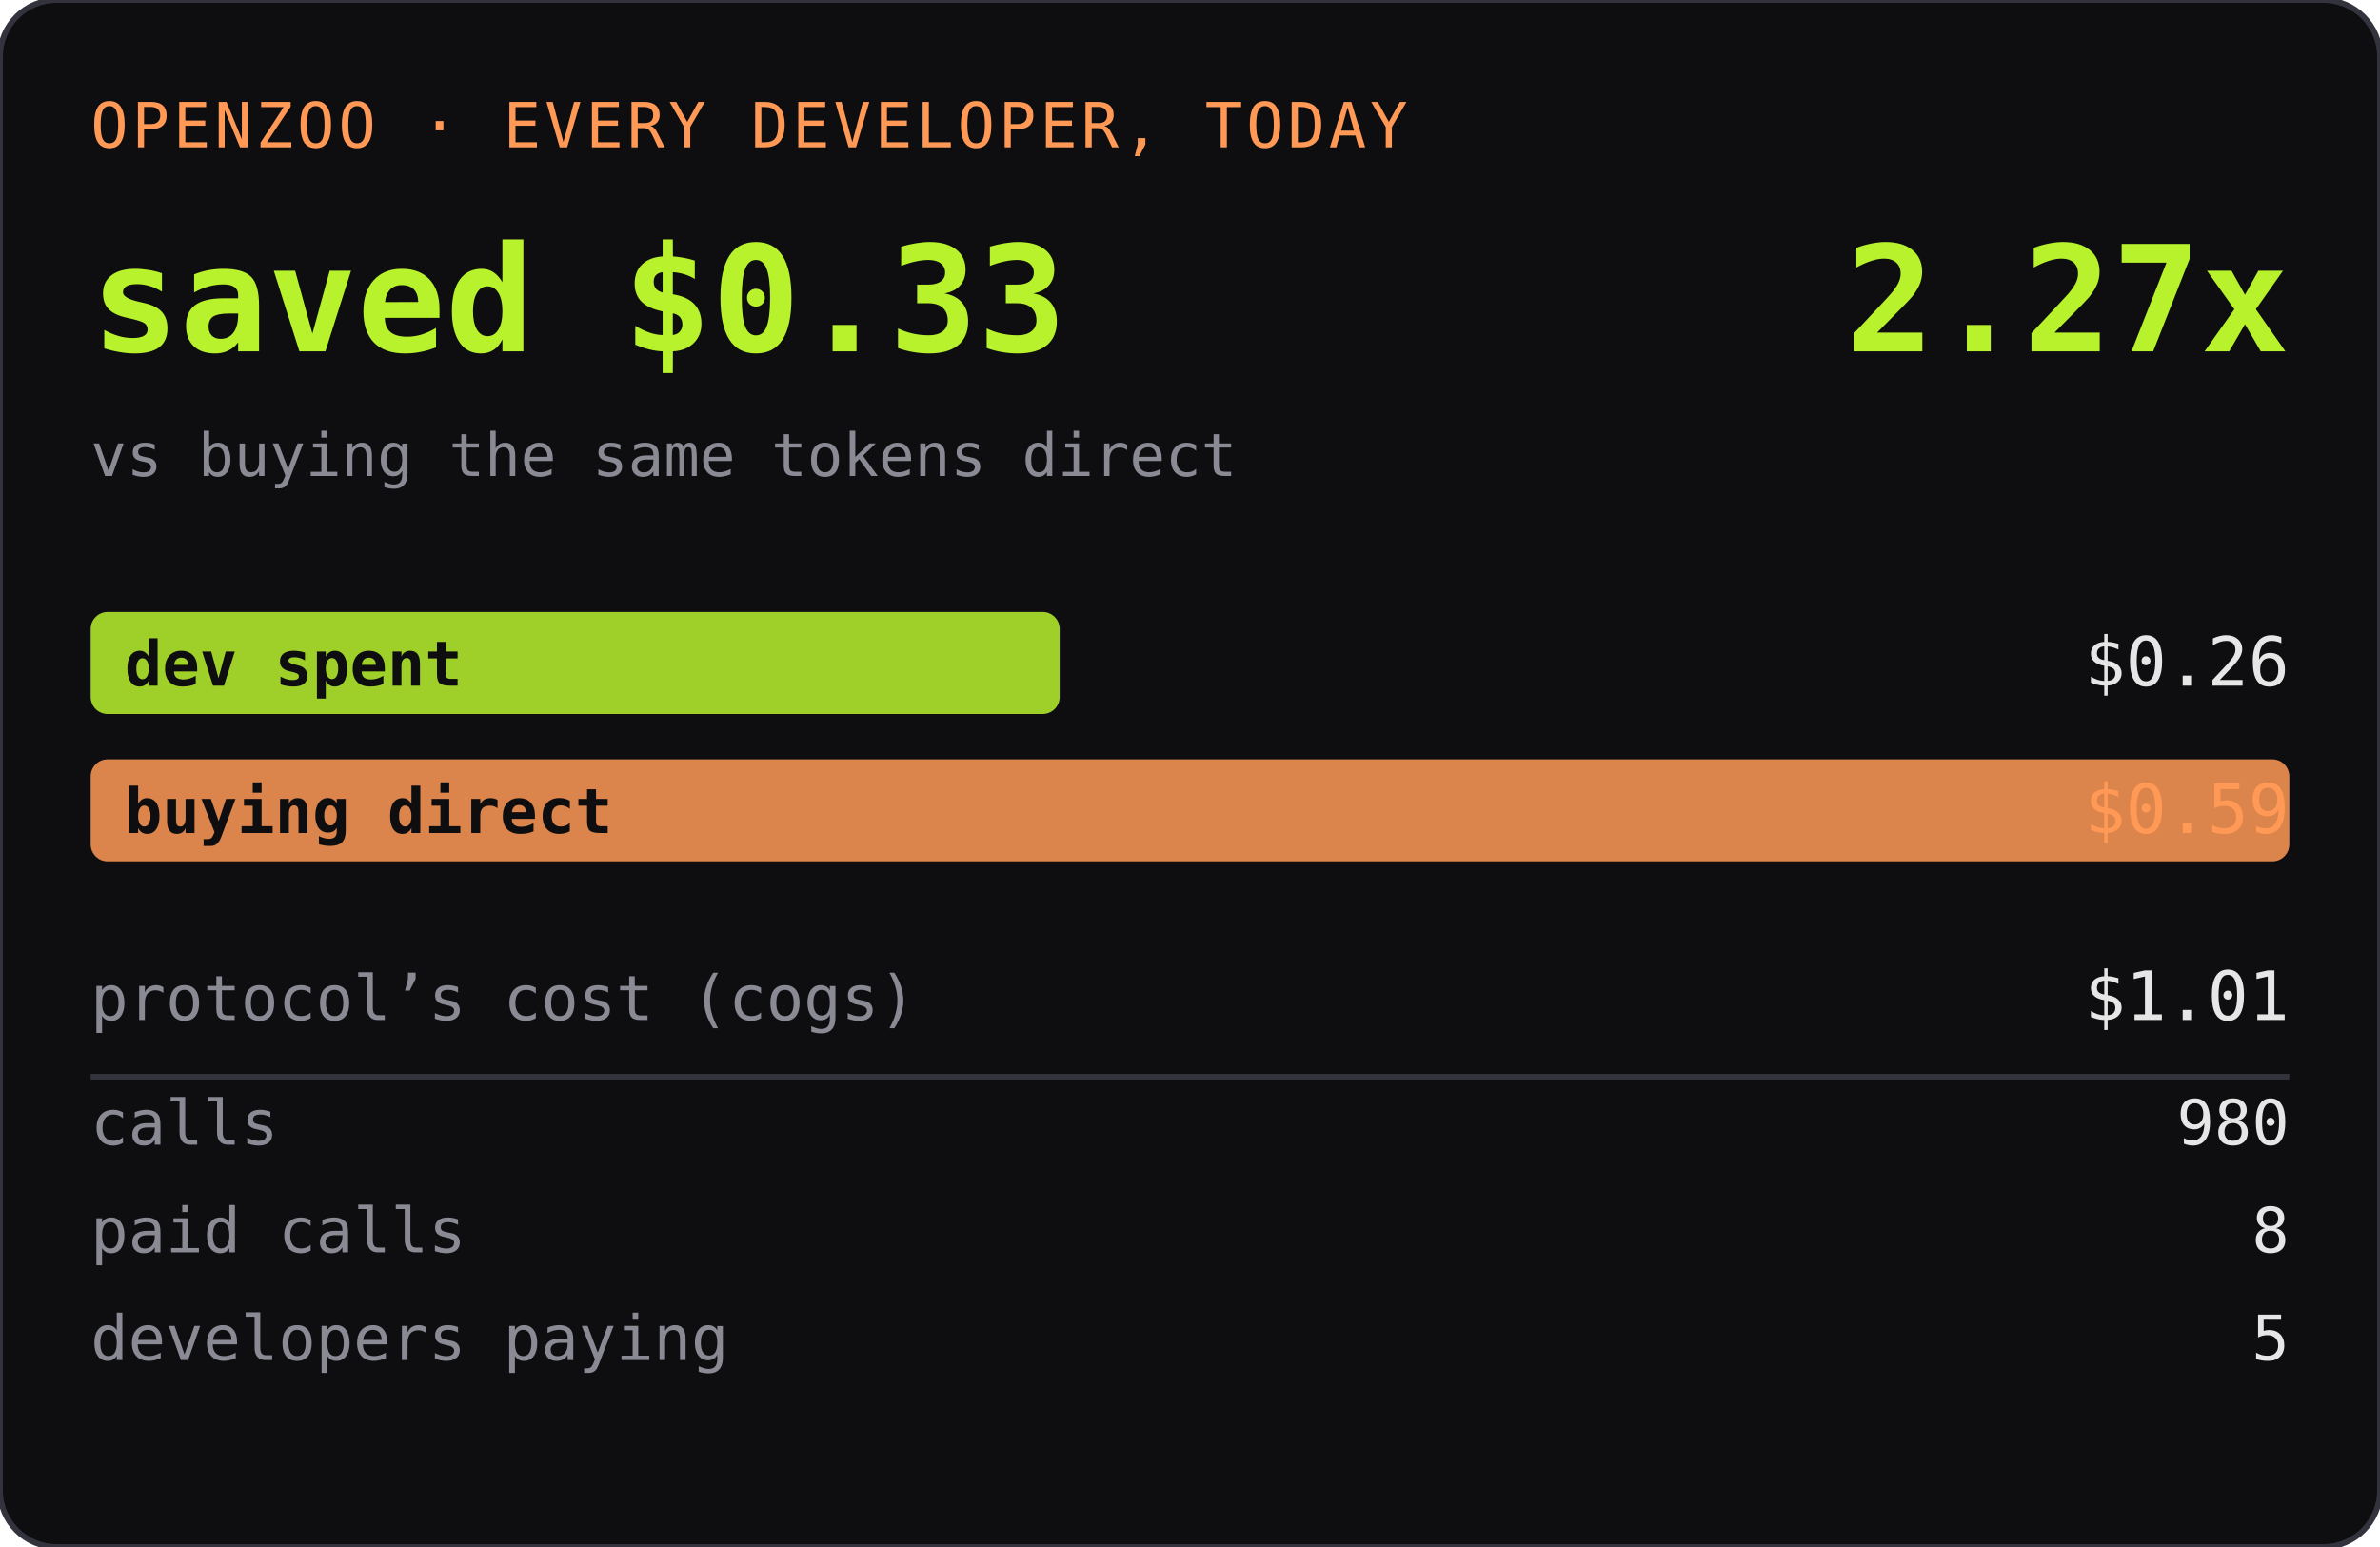
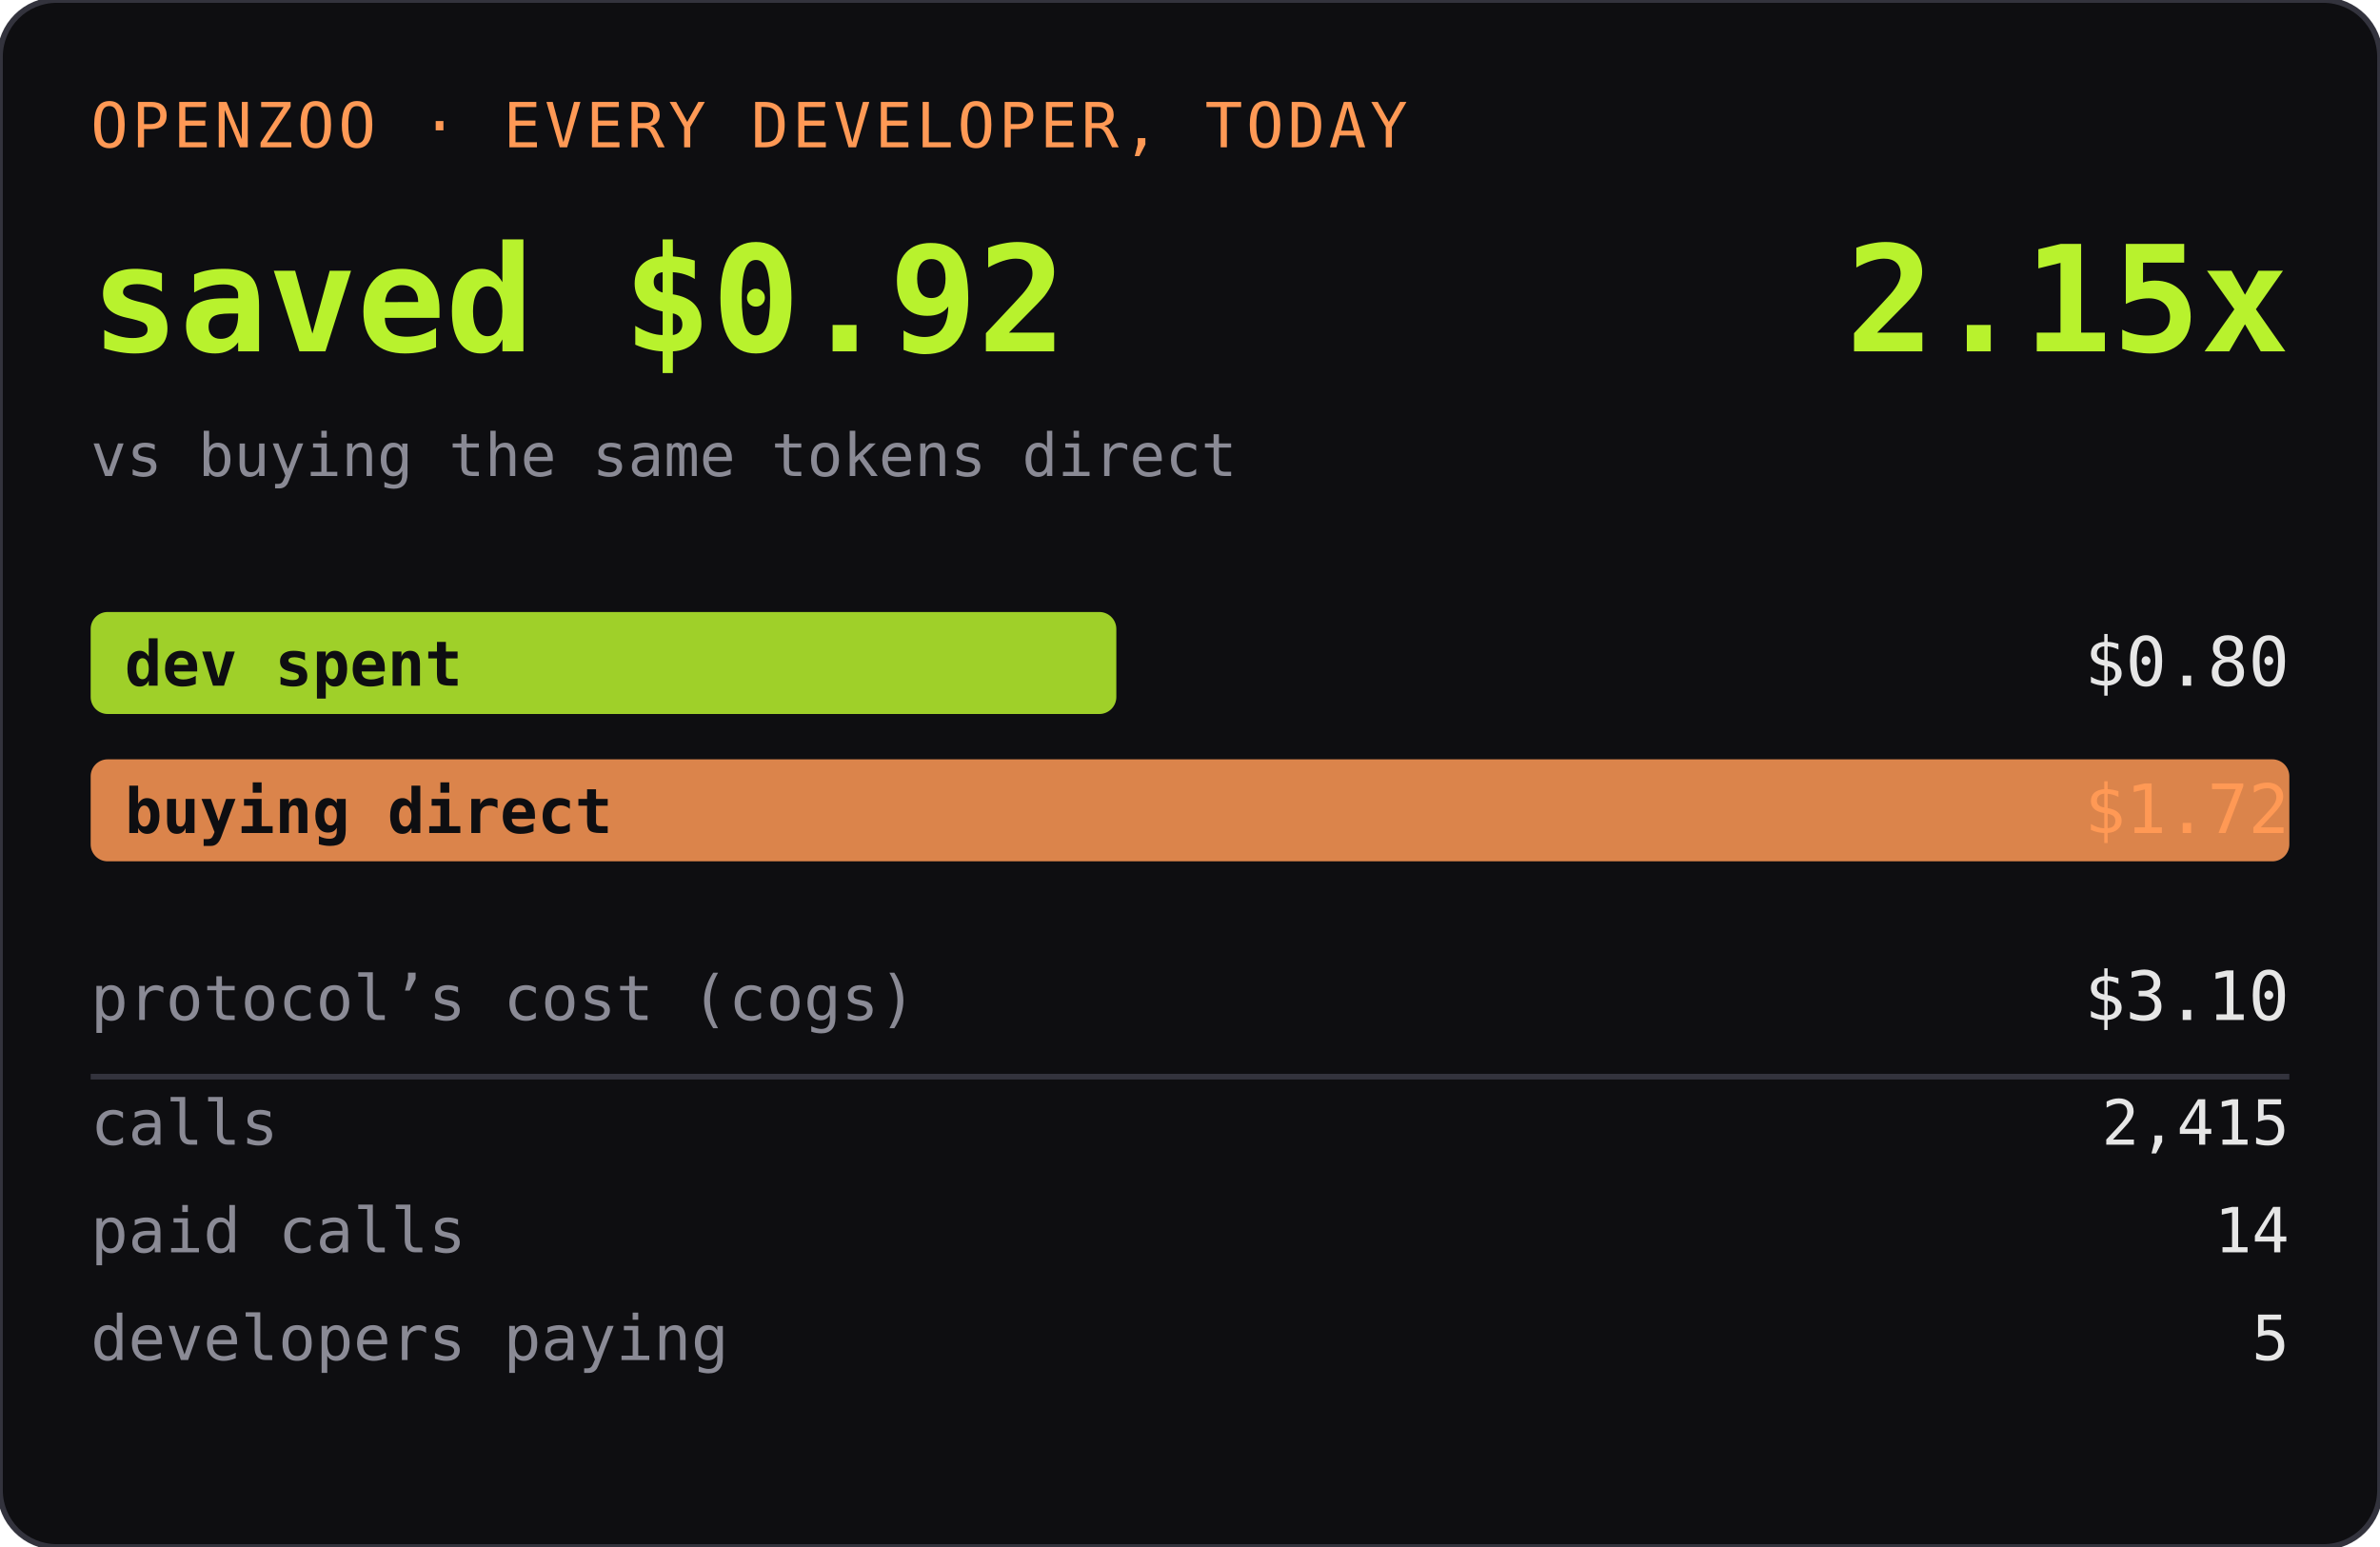
<svg xmlns="http://www.w3.org/2000/svg" width="420" height="273" role="img" aria-label="OPENZOO · EVERY DEVELOPER, TODAY">
  <rect width="420" height="273" rx="10" fill="#0e0e11" />
  <rect width="420" height="273" rx="10" fill="none" stroke="#33333d" />
  <text x="16" y="26" font-family="ui-monospace,SFMono-Regular,Menlo,monospace" font-size="11" fill="#ff9955" letter-spacing="0.06em">OPENZOO · EVERY DEVELOPER, TODAY</text>
-   <text x="16" y="62" font-family="ui-monospace,SFMono-Regular,Menlo,monospace" font-size="26" font-weight="600" fill="#b8f22d">saved $0.33</text>
-   <text x="404" y="62" text-anchor="end" font-family="ui-monospace,SFMono-Regular,Menlo,monospace" font-size="26" font-weight="600" fill="#b8f22d">2.27x</text>
+   <text x="16" y="62" font-family="ui-monospace,SFMono-Regular,Menlo,monospace" font-size="26" font-weight="600" fill="#b8f22d">saved $0.92</text>
+   <text x="404" y="62" text-anchor="end" font-family="ui-monospace,SFMono-Regular,Menlo,monospace" font-size="26" font-weight="600" fill="#b8f22d">2.15x</text>
  <text x="16" y="84" font-family="ui-monospace,SFMono-Regular,Menlo,monospace" font-size="10.5" fill="#8a8a95">vs buying the same tokens direct</text>
-   <rect x="16" y="108" width="171" height="18" rx="3" fill="#b8f22d" opacity="0.85" />
+   <rect x="16" y="108" width="181" height="18" rx="3" fill="#b8f22d" opacity="0.85" />
  <text x="22" y="121" font-family="ui-monospace,SFMono-Regular,Menlo,monospace" font-size="11" fill="#0e0e11" font-weight="600">dev spent</text>
-   <text x="404" y="121" text-anchor="end" font-family="ui-monospace,SFMono-Regular,Menlo,monospace" font-size="12" fill="#e6e6e6">$0.26</text>
+   <text x="404" y="121" text-anchor="end" font-family="ui-monospace,SFMono-Regular,Menlo,monospace" font-size="12" fill="#e6e6e6">$0.80</text>
  <rect x="16" y="134" width="388" height="18" rx="3" fill="#ff9955" opacity="0.85" />
  <text x="22" y="147" font-family="ui-monospace,SFMono-Regular,Menlo,monospace" font-size="11" fill="#0e0e11" font-weight="600">buying direct</text>
-   <text x="404" y="147" text-anchor="end" font-family="ui-monospace,SFMono-Regular,Menlo,monospace" font-size="12" fill="#ff9955">$0.59</text>
+   <text x="404" y="147" text-anchor="end" font-family="ui-monospace,SFMono-Regular,Menlo,monospace" font-size="12" fill="#ff9955">$1.72</text>
  <text x="16" y="180" font-family="ui-monospace,SFMono-Regular,Menlo,monospace" font-size="11" fill="#8a8a95">protocol’s cost (cogs)</text>
-   <text x="404" y="180" text-anchor="end" font-family="ui-monospace,SFMono-Regular,Menlo,monospace" font-size="12" fill="#e6e6e6">$1.01</text>
+   <text x="404" y="180" text-anchor="end" font-family="ui-monospace,SFMono-Regular,Menlo,monospace" font-size="12" fill="#e6e6e6">$3.10</text>
  <line x1="16" y1="190" x2="404" y2="190" stroke="#33333d" />
  <text x="16" y="202" font-family="ui-monospace,SFMono-Regular,Menlo,monospace" font-size="11" fill="#8a8a95">calls</text>
-   <text x="404" y="202" text-anchor="end" font-family="ui-monospace,SFMono-Regular,Menlo,monospace" font-size="11" fill="#e6e6e6">980</text>
+   <text x="404" y="202" text-anchor="end" font-family="ui-monospace,SFMono-Regular,Menlo,monospace" font-size="11" fill="#e6e6e6">2,415</text>
  <text x="16" y="221" font-family="ui-monospace,SFMono-Regular,Menlo,monospace" font-size="11" fill="#8a8a95">paid calls</text>
-   <text x="404" y="221" text-anchor="end" font-family="ui-monospace,SFMono-Regular,Menlo,monospace" font-size="11" fill="#e6e6e6">8</text>
+   <text x="404" y="221" text-anchor="end" font-family="ui-monospace,SFMono-Regular,Menlo,monospace" font-size="11" fill="#e6e6e6">14</text>
  <text x="16" y="240" font-family="ui-monospace,SFMono-Regular,Menlo,monospace" font-size="11" fill="#8a8a95">developers paying</text>
  <text x="404" y="240" text-anchor="end" font-family="ui-monospace,SFMono-Regular,Menlo,monospace" font-size="11" fill="#e6e6e6">5</text>
</svg>
